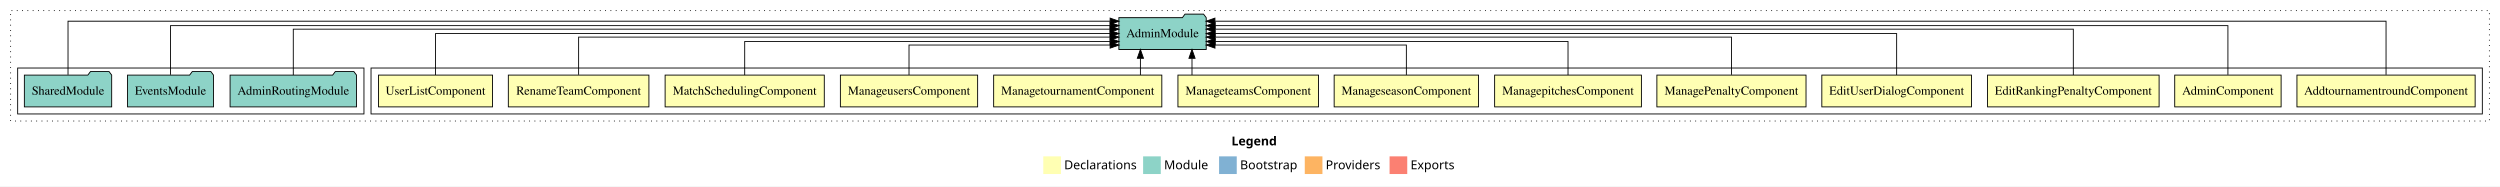
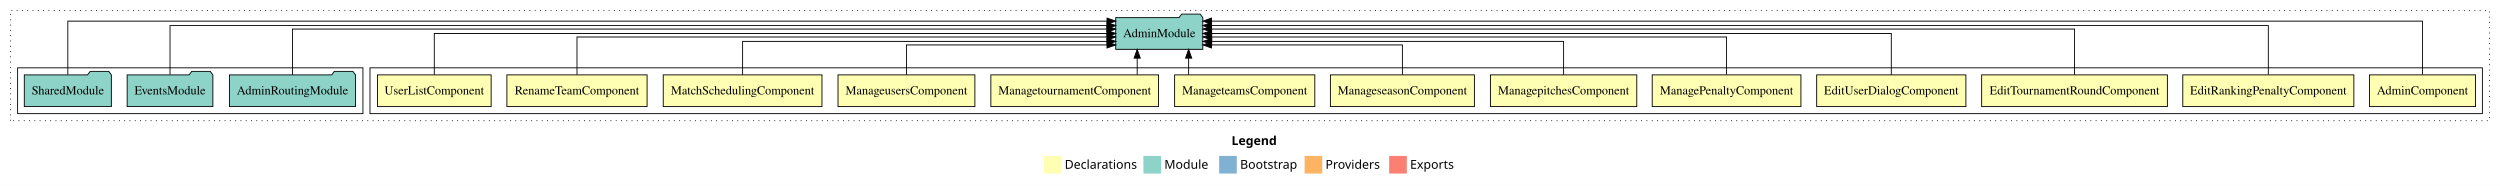
- <svg xmlns="http://www.w3.org/2000/svg" width="2830pt" height="211pt" viewBox="0.00 0.00 2830.00 211.00">
+ <svg xmlns="http://www.w3.org/2000/svg" width="2838pt" height="211pt" viewBox="0.00 0.00 2838.00 211.00">
  <g id="graph0" class="graph" transform="scale(1 1) rotate(0) translate(4 207)">
-     <polygon fill="#ffffff" stroke="transparent" points="-4,4 -4,-207 2826,-207 2826,4 -4,4" />
-     <text text-anchor="start" x="1390.009" y="-42.4" font-family="sans-serif" font-weight="bold" font-size="14.00" fill="#000000">Legend</text>
-     <polygon fill="#ffffb3" stroke="transparent" points="1177,-10 1177,-30 1197,-30 1197,-10 1177,-10" />
-     <text text-anchor="start" x="1200.629" y="-15.4" font-family="sans-serif" font-size="14.00" fill="#000000">  Declarations</text>
-     <polygon fill="#8dd3c7" stroke="transparent" points="1290,-10 1290,-30 1310,-30 1310,-10 1290,-10" />
-     <text text-anchor="start" x="1313.725" y="-15.4" font-family="sans-serif" font-size="14.00" fill="#000000">  Module</text>
-     <polygon fill="#80b1d3" stroke="transparent" points="1376,-10 1376,-30 1396,-30 1396,-10 1376,-10" />
-     <text text-anchor="start" x="1399.781" y="-15.4" font-family="sans-serif" font-size="14.00" fill="#000000">  Bootstrap</text>
-     <polygon fill="#fdb462" stroke="transparent" points="1473,-10 1473,-30 1493,-30 1493,-10 1473,-10" />
-     <text text-anchor="start" x="1496.673" y="-15.4" font-family="sans-serif" font-size="14.00" fill="#000000">  Providers</text>
-     <polygon fill="#fb8072" stroke="transparent" points="1569,-10 1569,-30 1589,-30 1589,-10 1569,-10" />
-     <text text-anchor="start" x="1592.726" y="-15.4" font-family="sans-serif" font-size="14.00" fill="#000000">  Exports</text>
+     <polygon fill="#ffffff" stroke="transparent" points="-4,4 -4,-207 2834,-207 2834,4 -4,4" />
+     <text text-anchor="start" x="1394.009" y="-42.4" font-family="sans-serif" font-weight="bold" font-size="14.00" fill="#000000">Legend</text>
+     <polygon fill="#ffffb3" stroke="transparent" points="1181,-10 1181,-30 1201,-30 1201,-10 1181,-10" />
+     <text text-anchor="start" x="1204.629" y="-15.4" font-family="sans-serif" font-size="14.00" fill="#000000">  Declarations</text>
+     <polygon fill="#8dd3c7" stroke="transparent" points="1294,-10 1294,-30 1314,-30 1314,-10 1294,-10" />
+     <text text-anchor="start" x="1317.725" y="-15.4" font-family="sans-serif" font-size="14.00" fill="#000000">  Module</text>
+     <polygon fill="#80b1d3" stroke="transparent" points="1380,-10 1380,-30 1400,-30 1400,-10 1380,-10" />
+     <text text-anchor="start" x="1403.781" y="-15.4" font-family="sans-serif" font-size="14.00" fill="#000000">  Bootstrap</text>
+     <polygon fill="#fdb462" stroke="transparent" points="1477,-10 1477,-30 1497,-30 1497,-10 1477,-10" />
+     <text text-anchor="start" x="1500.673" y="-15.4" font-family="sans-serif" font-size="14.00" fill="#000000">  Providers</text>
+     <polygon fill="#fb8072" stroke="transparent" points="1573,-10 1573,-30 1593,-30 1593,-10 1573,-10" />
+     <text text-anchor="start" x="1596.726" y="-15.4" font-family="sans-serif" font-size="14.00" fill="#000000">  Exports</text>
    <g id="clust1" class="cluster">
-       <polygon fill="none" stroke="#000000" stroke-dasharray="1,5" points="8,-70 8,-195 2814,-195 2814,-70 8,-70" />
+       <polygon fill="none" stroke="#000000" stroke-dasharray="1,5" points="8,-70 8,-195 2822,-195 2822,-70 8,-70" />
    </g>
    <g id="clust2" class="cluster">
-       <polygon fill="none" stroke="#000000" points="416,-78 416,-130 2806,-130 2806,-78 416,-78" />
+       <polygon fill="none" stroke="#000000" points="416,-78 416,-130 2814,-130 2814,-78 416,-78" />
    </g>
    <g id="clust16" class="cluster">
      <polygon fill="none" stroke="#000000" points="16,-78 16,-130 408,-130 408,-78 16,-78" />
    </g>
    <g id="node1" class="node">
-       <polygon fill="#ffffb3" stroke="#000000" points="2797.861,-122 2596.139,-122 2596.139,-86 2797.861,-86 2797.861,-122" />
-       <text text-anchor="middle" x="2697" y="-99.8" font-family="Times,serif" font-size="14.00" fill="#000000">AddtournamentroundComponent</text>
+       <polygon fill="#ffffb3" stroke="#000000" points="2806.22,-122 2685.78,-122 2685.78,-86 2806.22,-86 2806.22,-122" />
+       <text text-anchor="middle" x="2746" y="-99.8" font-family="Times,serif" font-size="14.00" fill="#000000">AdminComponent</text>
    </g>
    <g id="node14" class="node">
      <polygon fill="#8dd3c7" stroke="#000000" points="1361.439,-187 1358.439,-191 1337.439,-191 1334.439,-187 1262.561,-187 1262.561,-151 1361.439,-151 1361.439,-187" />
      <text text-anchor="middle" x="1312" y="-164.8" font-family="Times,serif" font-size="14.00" fill="#000000">AdminModule</text>
    </g>
    <g id="edge1" class="edge">
-       <path fill="none" stroke="#000000" d="M2697,-122.323C2697,-145.66 2697,-183 2697,-183 2697,-183 1371.293,-183 1371.293,-183" />
-       <polygon fill="#000000" stroke="#000000" points="1371.293,-179.5 1361.293,-183 1371.293,-186.5 1371.293,-179.5" />
+       <path fill="none" stroke="#000000" d="M2746,-122.323C2746,-145.66 2746,-183 2746,-183 2746,-183 1371.361,-183 1371.361,-183" />
+       <polygon fill="#000000" stroke="#000000" points="1371.362,-179.5 1361.361,-183 1371.361,-186.5 1371.362,-179.5" />
    </g>
    <g id="node2" class="node">
-       <polygon fill="#ffffb3" stroke="#000000" points="2578.22,-122 2457.78,-122 2457.78,-86 2578.22,-86 2578.22,-122" />
-       <text text-anchor="middle" x="2518" y="-99.8" font-family="Times,serif" font-size="14.00" fill="#000000">AdminComponent</text>
+       <polygon fill="#ffffb3" stroke="#000000" points="2668.101,-122 2473.899,-122 2473.899,-86 2668.101,-86 2668.101,-122" />
+       <text text-anchor="middle" x="2571" y="-99.8" font-family="Times,serif" font-size="14.00" fill="#000000">EditRankingPenaltyComponent</text>
    </g>
    <g id="edge2" class="edge">
-       <path fill="none" stroke="#000000" d="M2518,-122.292C2518,-144.206 2518,-178 2518,-178 2518,-178 1371.525,-178 1371.525,-178" />
-       <polygon fill="#000000" stroke="#000000" points="1371.525,-174.5 1361.525,-178 1371.525,-181.5 1371.525,-174.5" />
+       <path fill="none" stroke="#000000" d="M2571,-122.292C2571,-144.206 2571,-178 2571,-178 2571,-178 1371.354,-178 1371.354,-178" />
+       <polygon fill="#000000" stroke="#000000" points="1371.354,-174.5 1361.354,-178 1371.354,-181.5 1371.354,-174.5" />
    </g>
    <g id="node3" class="node">
-       <polygon fill="#ffffb3" stroke="#000000" points="2440.101,-122 2245.899,-122 2245.899,-86 2440.101,-86 2440.101,-122" />
-       <text text-anchor="middle" x="2343" y="-99.8" font-family="Times,serif" font-size="14.00" fill="#000000">EditRankingPenaltyComponent</text>
+       <polygon fill="#ffffb3" stroke="#000000" points="2456.427,-122 2245.573,-122 2245.573,-86 2456.427,-86 2456.427,-122" />
+       <text text-anchor="middle" x="2351" y="-99.8" font-family="Times,serif" font-size="14.00" fill="#000000">EditTournamentRoundComponent</text>
    </g>
    <g id="edge3" class="edge">
-       <path fill="none" stroke="#000000" d="M2343,-122.027C2343,-142.767 2343,-174 2343,-174 2343,-174 1371.38,-174 1371.38,-174" />
-       <polygon fill="#000000" stroke="#000000" points="1371.38,-170.5 1361.38,-174 1371.38,-177.5 1371.38,-170.5" />
+       <path fill="none" stroke="#000000" d="M2351,-122.027C2351,-142.767 2351,-174 2351,-174 2351,-174 1371.414,-174 1371.414,-174" />
+       <polygon fill="#000000" stroke="#000000" points="1371.414,-170.5 1361.414,-174 1371.414,-177.5 1371.414,-170.5" />
    </g>
    <g id="node4" class="node">
      <polygon fill="#ffffb3" stroke="#000000" points="2227.695,-122 2058.305,-122 2058.305,-86 2227.695,-86 2227.695,-122" />
      <text text-anchor="middle" x="2143" y="-99.8" font-family="Times,serif" font-size="14.00" fill="#000000">EditUserDialogComponent</text>
    </g>
    <g id="edge4" class="edge">
      <path fill="none" stroke="#000000" d="M2143,-122.106C2143,-141.339 2143,-169 2143,-169 2143,-169 1371.494,-169 1371.494,-169" />
      <polygon fill="#000000" stroke="#000000" points="1371.494,-165.5 1361.494,-169 1371.494,-172.5 1371.494,-165.5" />
    </g>
    <g id="node5" class="node">
      <polygon fill="#ffffb3" stroke="#000000" points="2040.414,-122 1871.586,-122 1871.586,-86 2040.414,-86 2040.414,-122" />
      <text text-anchor="middle" x="1956" y="-99.8" font-family="Times,serif" font-size="14.00" fill="#000000">ManagePenaltyComponent</text>
    </g>
    <g id="edge5" class="edge">
      <path fill="none" stroke="#000000" d="M1956,-122.302C1956,-140.27 1956,-165 1956,-165 1956,-165 1371.464,-165 1371.464,-165" />
      <polygon fill="#000000" stroke="#000000" points="1371.464,-161.5 1361.464,-165 1371.464,-168.5 1371.464,-161.5" />
    </g>
    <g id="node6" class="node">
      <polygon fill="#ffffb3" stroke="#000000" points="1854.076,-122 1687.924,-122 1687.924,-86 1854.076,-86 1854.076,-122" />
      <text text-anchor="middle" x="1771" y="-99.8" font-family="Times,serif" font-size="14.00" fill="#000000">ManagepitchesComponent</text>
    </g>
    <g id="edge6" class="edge">
      <path fill="none" stroke="#000000" d="M1771,-122.027C1771,-138.398 1771,-160 1771,-160 1771,-160 1371.557,-160 1371.557,-160" />
      <polygon fill="#000000" stroke="#000000" points="1371.557,-156.5 1361.557,-160 1371.557,-163.5 1371.557,-156.5" />
    </g>
    <g id="node7" class="node">
      <polygon fill="#ffffb3" stroke="#000000" points="1669.739,-122 1506.261,-122 1506.261,-86 1669.739,-86 1669.739,-122" />
      <text text-anchor="middle" x="1588" y="-99.8" font-family="Times,serif" font-size="14.00" fill="#000000">ManageseasonComponent</text>
    </g>
    <g id="edge7" class="edge">
      <path fill="none" stroke="#000000" d="M1588,-122.187C1588,-137.182 1588,-156 1588,-156 1588,-156 1371.343,-156 1371.343,-156" />
      <polygon fill="#000000" stroke="#000000" points="1371.343,-152.5 1361.343,-156 1371.343,-159.5 1371.343,-152.5" />
    </g>
    <g id="node8" class="node">
      <polygon fill="#ffffb3" stroke="#000000" points="1488.576,-122 1329.424,-122 1329.424,-86 1488.576,-86 1488.576,-122" />
      <text text-anchor="middle" x="1409" y="-99.8" font-family="Times,serif" font-size="14.00" fill="#000000">ManageteamsComponent</text>
    </g>
    <g id="edge8" class="edge">
      <path fill="none" stroke="#000000" d="M1345.341,-122.106C1345.341,-122.106 1345.341,-140.991 1345.341,-140.991" />
      <polygon fill="#000000" stroke="#000000" points="1341.841,-140.991 1345.341,-150.991 1348.841,-140.991 1341.841,-140.991" />
    </g>
    <g id="node9" class="node">
      <polygon fill="#ffffb3" stroke="#000000" points="1311.182,-122 1120.818,-122 1120.818,-86 1311.182,-86 1311.182,-122" />
      <text text-anchor="middle" x="1216" y="-99.8" font-family="Times,serif" font-size="14.00" fill="#000000">ManagetournamentComponent</text>
    </g>
    <g id="edge9" class="edge">
      <path fill="none" stroke="#000000" d="M1286.936,-122.106C1286.936,-122.106 1286.936,-140.991 1286.936,-140.991" />
      <polygon fill="#000000" stroke="#000000" points="1283.436,-140.991 1286.936,-150.991 1290.436,-140.991 1283.436,-140.991" />
    </g>
    <g id="node10" class="node">
      <polygon fill="#ffffb3" stroke="#000000" points="1102.685,-122 947.315,-122 947.315,-86 1102.685,-86 1102.685,-122" />
      <text text-anchor="middle" x="1025" y="-99.8" font-family="Times,serif" font-size="14.00" fill="#000000">ManageusersComponent</text>
    </g>
    <g id="edge10" class="edge">
      <path fill="none" stroke="#000000" d="M1025,-122.187C1025,-137.182 1025,-156 1025,-156 1025,-156 1252.663,-156 1252.663,-156" />
      <polygon fill="#000000" stroke="#000000" points="1252.663,-159.5 1262.663,-156 1252.663,-152.5 1252.663,-159.5" />
    </g>
    <g id="node11" class="node">
      <polygon fill="#ffffb3" stroke="#000000" points="929.09,-122 748.91,-122 748.91,-86 929.09,-86 929.09,-122" />
      <text text-anchor="middle" x="839" y="-99.8" font-family="Times,serif" font-size="14.00" fill="#000000">MatchSchedulingComponent</text>
    </g>
    <g id="edge11" class="edge">
      <path fill="none" stroke="#000000" d="M839,-122.027C839,-138.398 839,-160 839,-160 839,-160 1252.719,-160 1252.719,-160" />
      <polygon fill="#000000" stroke="#000000" points="1252.719,-163.5 1262.719,-160 1252.719,-156.5 1252.719,-163.5" />
    </g>
    <g id="node12" class="node">
      <polygon fill="#ffffb3" stroke="#000000" points="730.576,-122 571.424,-122 571.424,-86 730.576,-86 730.576,-122" />
      <text text-anchor="middle" x="651" y="-99.8" font-family="Times,serif" font-size="14.00" fill="#000000">RenameTeamComponent</text>
    </g>
    <g id="edge12" class="edge">
      <path fill="none" stroke="#000000" d="M651,-122.302C651,-140.27 651,-165 651,-165 651,-165 1252.588,-165 1252.588,-165" />
      <polygon fill="#000000" stroke="#000000" points="1252.588,-168.5 1262.588,-165 1252.588,-161.5 1252.588,-168.5" />
    </g>
    <g id="node13" class="node">
      <polygon fill="#ffffb3" stroke="#000000" points="553.538,-122 424.462,-122 424.462,-86 553.538,-86 553.538,-122" />
      <text text-anchor="middle" x="489" y="-99.8" font-family="Times,serif" font-size="14.00" fill="#000000">UserListComponent</text>
    </g>
    <g id="edge13" class="edge">
      <path fill="none" stroke="#000000" d="M489,-122.106C489,-141.339 489,-169 489,-169 489,-169 1252.677,-169 1252.677,-169" />
      <polygon fill="#000000" stroke="#000000" points="1252.677,-172.5 1262.677,-169 1252.677,-165.5 1252.677,-172.5" />
    </g>
    <g id="node15" class="node">
      <polygon fill="#8dd3c7" stroke="#000000" points="399.556,-122 396.556,-126 375.556,-126 372.556,-122 256.444,-122 256.444,-86 399.556,-86 399.556,-122" />
      <text text-anchor="middle" x="328" y="-99.8" font-family="Times,serif" font-size="14.00" fill="#000000">AdminRoutingModule</text>
    </g>
    <g id="edge14" class="edge">
      <path fill="none" stroke="#000000" d="M328,-122.027C328,-142.767 328,-174 328,-174 328,-174 1252.529,-174 1252.529,-174" />
      <polygon fill="#000000" stroke="#000000" points="1252.529,-177.5 1262.529,-174 1252.529,-170.5 1252.529,-177.5" />
    </g>
    <g id="node16" class="node">
      <polygon fill="#8dd3c7" stroke="#000000" points="237.653,-122 234.653,-126 213.653,-126 210.653,-122 140.347,-122 140.347,-86 237.653,-86 237.653,-122" />
      <text text-anchor="middle" x="189" y="-99.8" font-family="Times,serif" font-size="14.00" fill="#000000">EventsModule</text>
    </g>
    <g id="edge15" class="edge">
      <path fill="none" stroke="#000000" d="M189,-122.292C189,-144.206 189,-178 189,-178 189,-178 1252.661,-178 1252.661,-178" />
      <polygon fill="#000000" stroke="#000000" points="1252.661,-181.5 1262.661,-178 1252.661,-174.5 1252.661,-181.5" />
    </g>
    <g id="node17" class="node">
      <polygon fill="#8dd3c7" stroke="#000000" points="122.423,-122 119.423,-126 98.423,-126 95.423,-122 23.577,-122 23.577,-86 122.423,-86 122.423,-122" />
      <text text-anchor="middle" x="73" y="-99.8" font-family="Times,serif" font-size="14.00" fill="#000000">SharedModule</text>
    </g>
    <g id="edge16" class="edge">
      <path fill="none" stroke="#000000" d="M73,-122.323C73,-145.66 73,-183 73,-183 73,-183 1252.665,-183 1252.665,-183" />
      <polygon fill="#000000" stroke="#000000" points="1252.665,-186.5 1262.665,-183 1252.665,-179.5 1252.665,-186.5" />
    </g>
  </g>
</svg>
